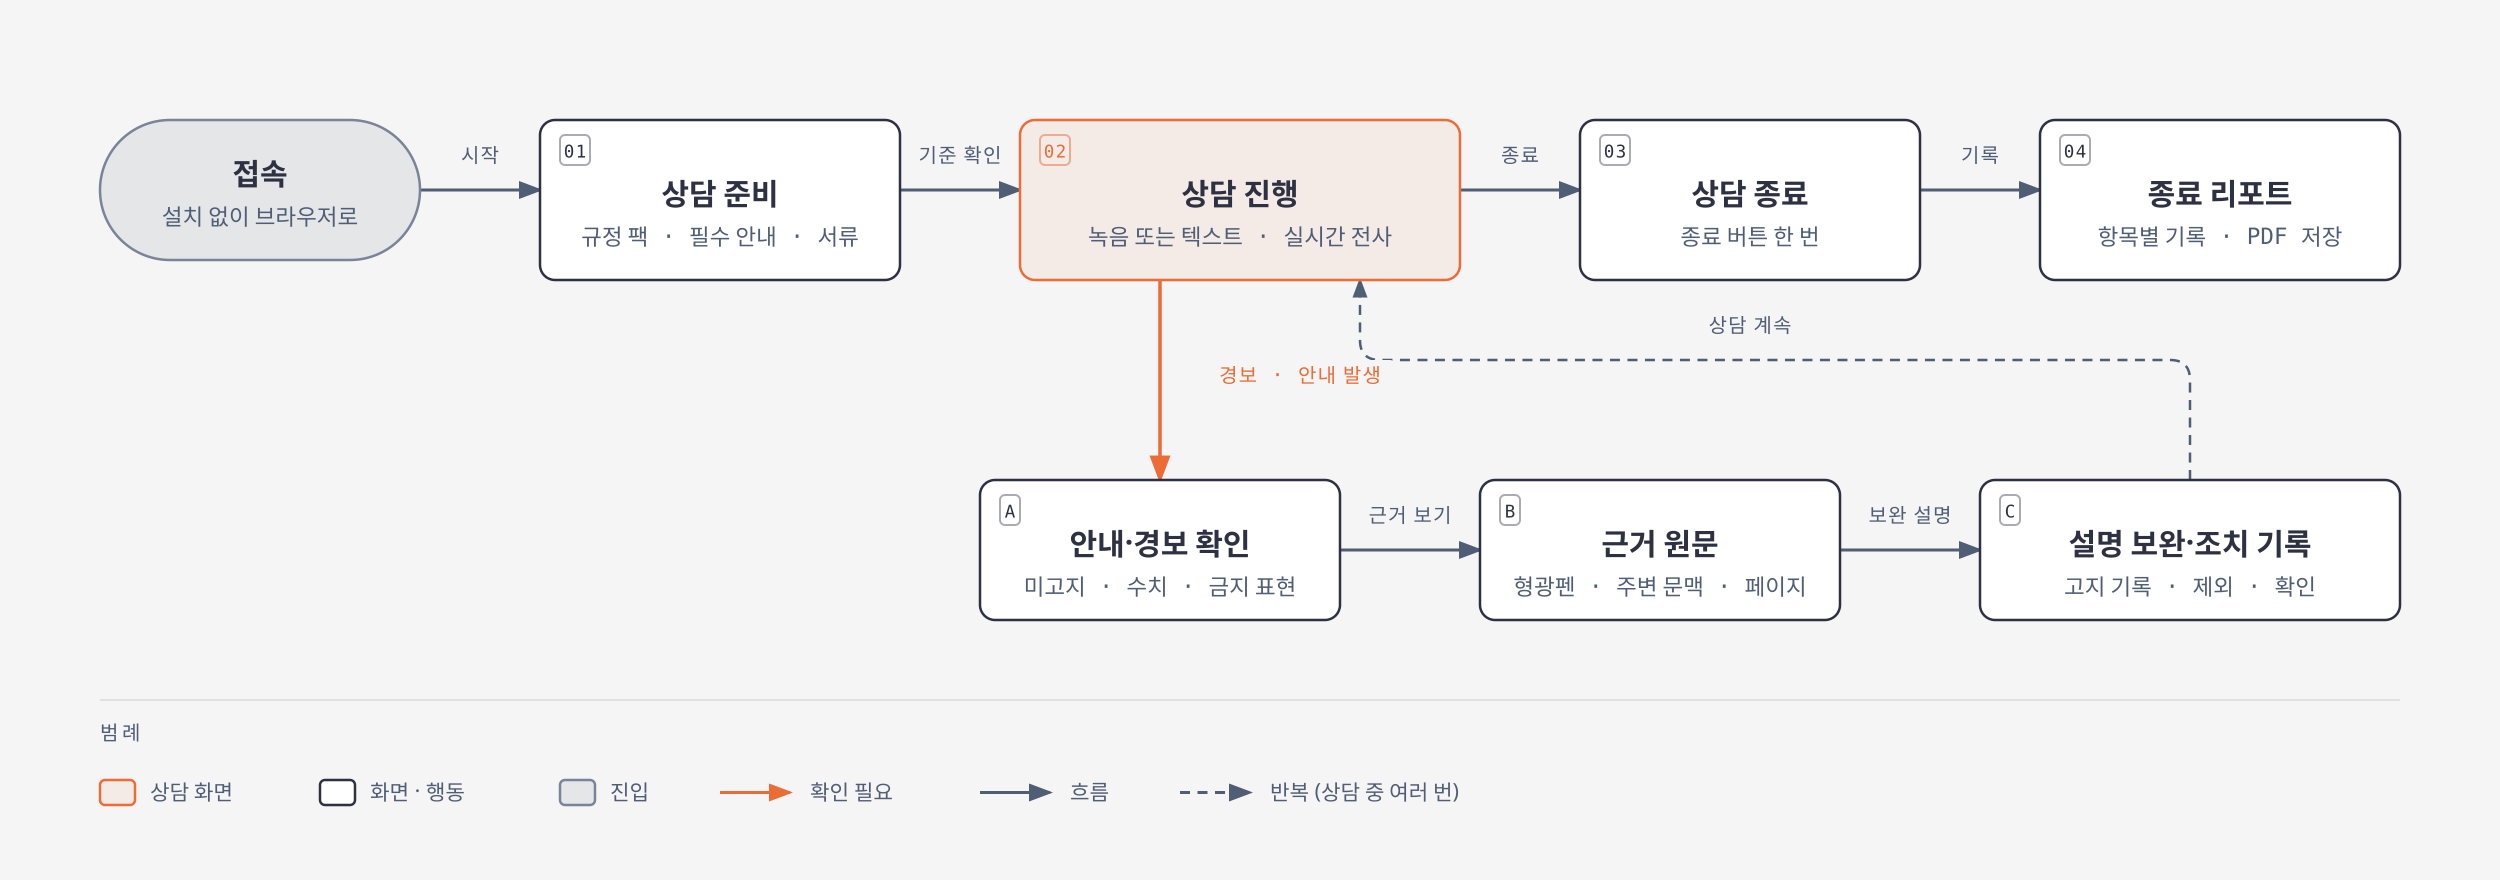
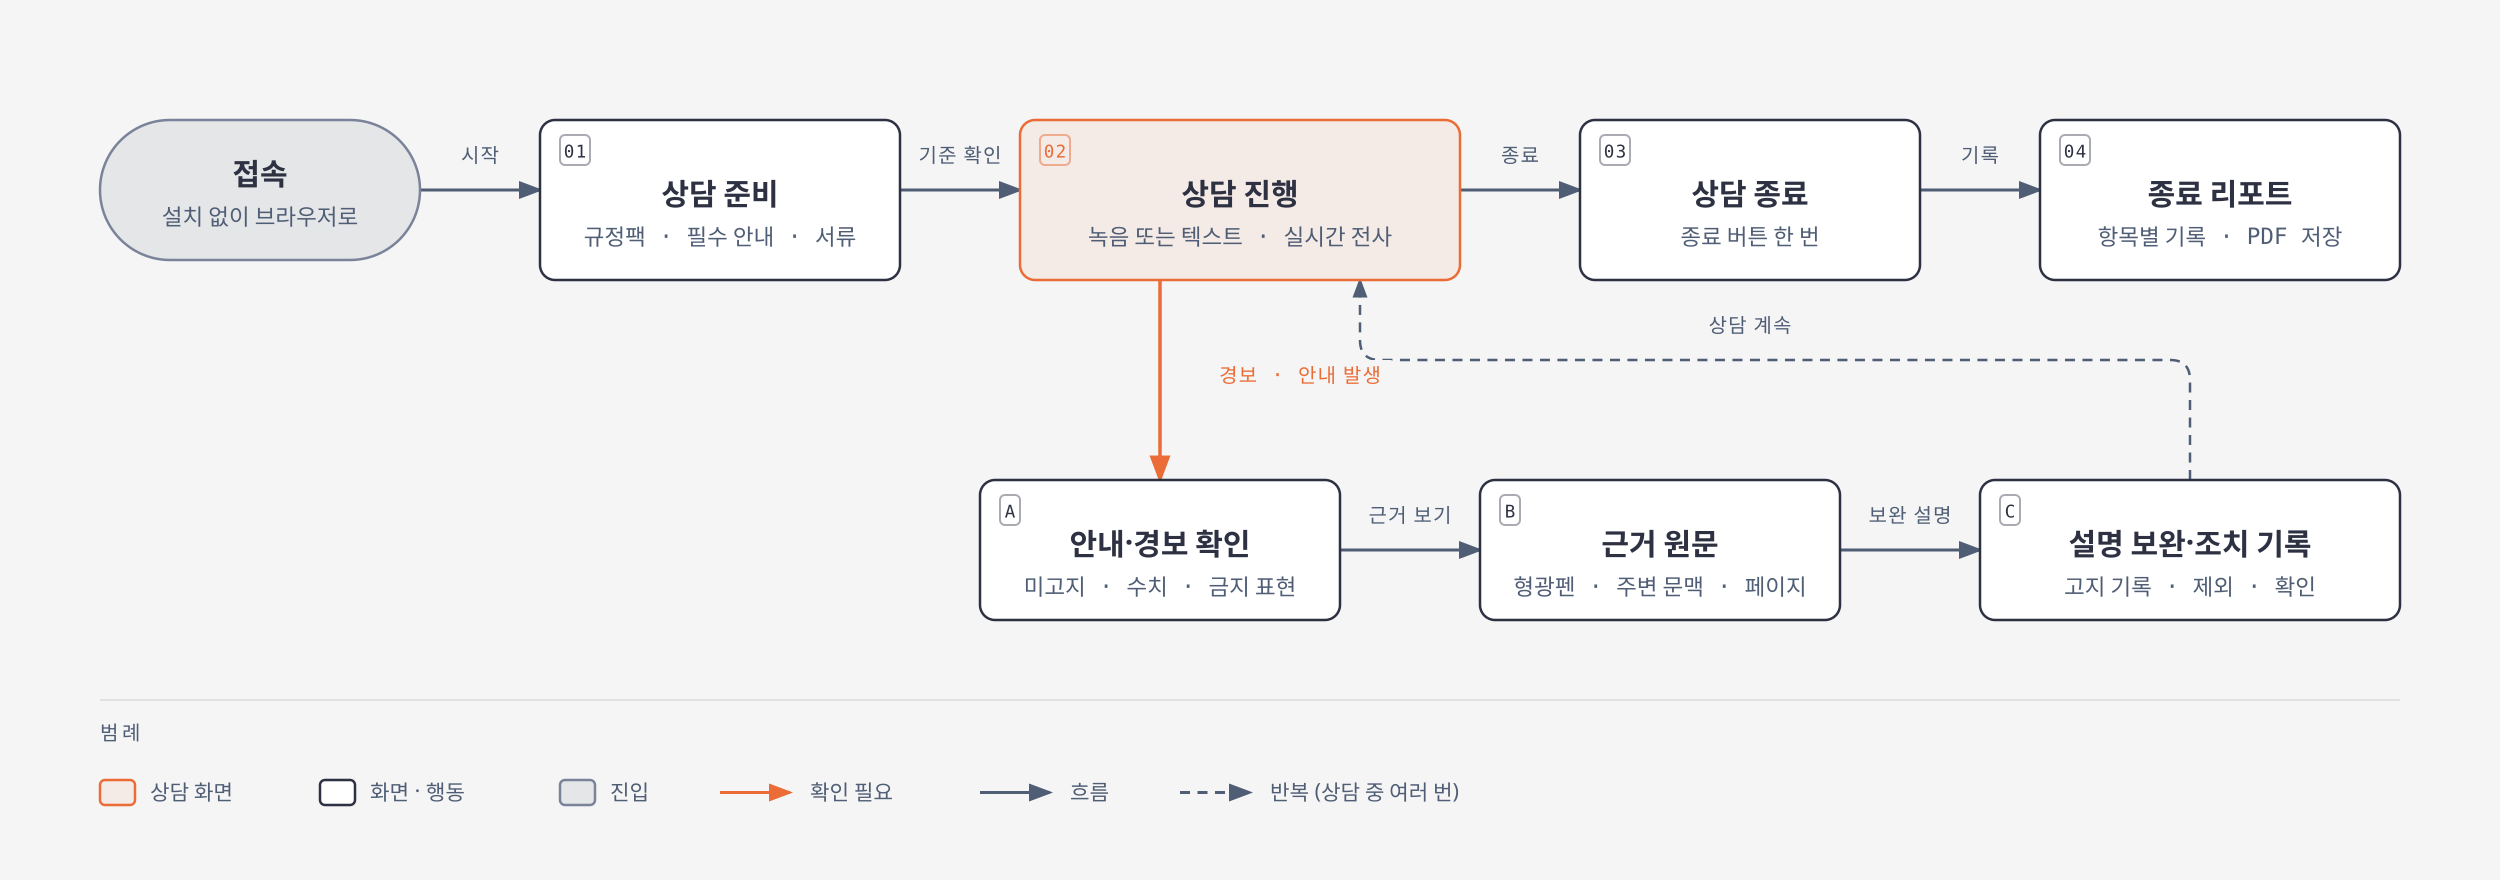
<svg xmlns="http://www.w3.org/2000/svg" viewBox="0 0 1000 352" role="img" aria-labelledby="05-userflow-title 05-userflow-desc">
  <defs>
    <marker id="arrow" markerWidth="8" markerHeight="6" refX="7" refY="3" orient="auto">
      <polygon points="0 0, 8 3, 0 6" fill="#4f5d75" />
    </marker>
    <marker id="arrow-accent" markerWidth="8" markerHeight="6" refX="7" refY="3" orient="auto">
      <polygon points="0 0, 8 3, 0 6" fill="#eb6c36" />
    </marker>
    <marker id="arrow-link" markerWidth="8" markerHeight="6" refX="7" refY="3" orient="auto">
      <polygon points="0 0, 8 3, 0 6" fill="#2e5aa8" />
    </marker>
  </defs>
  <rect width="100%" height="100%" fill="#f5f5f5" />
  <g transform="translate(0,-104)">
    <path d="M 168,180 L 216,180" fill="none" stroke="#4f5d75" stroke-width="1.2" marker-end="url(#arrow)" />
    <path d="M 360,180 L 408,180" fill="none" stroke="#4f5d75" stroke-width="1.2" marker-end="url(#arrow)" />
    <path d="M 584,180 L 632,180" fill="none" stroke="#4f5d75" stroke-width="1.2" marker-end="url(#arrow)" />
    <path d="M 768,180 L 816,180" fill="none" stroke="#4f5d75" stroke-width="1.2" marker-end="url(#arrow)" />
    <path d="M 464,216 L 464,296" fill="none" stroke="#eb6c36" stroke-width="1.4" marker-end="url(#arrow-accent)" />
    <path d="M 536,324 L 592,324" fill="none" stroke="#4f5d75" stroke-width="1.2" marker-end="url(#arrow)" />
    <path d="M 736,324 L 792,324" fill="none" stroke="#4f5d75" stroke-width="1.2" marker-end="url(#arrow)" />
    <path d="M 876,296 V 256 Q 876,248 868,248 H 552 Q 544,248 544,240 V 216" fill="none" stroke="#4f5d75" stroke-width="1" stroke-dasharray="4,3" marker-end="url(#arrow)" />
    <rect x="180" y="160" width="24" height="12" rx="2" fill="#f5f5f5" />
    <text x="192" y="169" fill="#4f5d75" font-size="8" font-family="'Geist Mono', 'Malgun Gothic', ui-monospace, monospace" text-anchor="middle" letter-spacing="0.06em">시작</text>
    <rect x="362" y="160" width="44" height="12" rx="2" fill="#f5f5f5" />
    <text x="384" y="169" fill="#4f5d75" font-size="8" font-family="'Geist Mono', 'Malgun Gothic', ui-monospace, monospace" text-anchor="middle" letter-spacing="0.06em">기준 확인</text>
    <rect x="596" y="160" width="24" height="12" rx="2" fill="#f5f5f5" />
    <text x="608" y="169" fill="#4f5d75" font-size="8" font-family="'Geist Mono', 'Malgun Gothic', ui-monospace, monospace" text-anchor="middle" letter-spacing="0.06em">종료</text>
    <rect x="780" y="160" width="24" height="12" rx="2" fill="#f5f5f5" />
    <text x="792" y="169" fill="#4f5d75" font-size="8" font-family="'Geist Mono', 'Malgun Gothic', ui-monospace, monospace" text-anchor="middle" letter-spacing="0.06em">기록</text>
    <rect x="482" y="248" width="76" height="12" rx="2" fill="#f5f5f5" />
    <text x="520" y="257" fill="#eb6c36" font-size="8" font-family="'Geist Mono', 'Malgun Gothic', ui-monospace, monospace" text-anchor="middle" letter-spacing="0.06em">경보 · 안내 발생</text>
    <rect x="542" y="304" width="44" height="12" rx="2" fill="#f5f5f5" />
    <text x="564" y="313" fill="#4f5d75" font-size="8" font-family="'Geist Mono', 'Malgun Gothic', ui-monospace, monospace" text-anchor="middle" letter-spacing="0.06em">근거 보기</text>
    <rect x="742" y="304" width="44" height="12" rx="2" fill="#f5f5f5" />
    <text x="764" y="313" fill="#4f5d75" font-size="8" font-family="'Geist Mono', 'Malgun Gothic', ui-monospace, monospace" text-anchor="middle" letter-spacing="0.06em">보완 설명</text>
    <rect x="678" y="228" width="44" height="12" rx="2" fill="#f5f5f5" />
    <text x="700" y="237" fill="#4f5d75" font-size="8" font-family="'Geist Mono', 'Malgun Gothic', ui-monospace, monospace" text-anchor="middle" letter-spacing="0.06em">상담 계속</text>
    <rect x="40" y="152" width="128" height="56" rx="28" fill="#f5f5f5" />
    <rect x="40" y="152" width="128" height="56" rx="28" fill="rgba(79,93,117,0.10)" stroke="#7a8399" stroke-width="1" />
    <text x="104" y="178" fill="#2d3142" font-size="12" font-weight="600" font-family="'Geist', 'Malgun Gothic', system-ui, sans-serif" text-anchor="middle">접속</text>
    <text x="104" y="194" fill="#4f5d75" font-size="9" font-family="'Geist Mono', 'Malgun Gothic', ui-monospace, monospace" text-anchor="middle">설치 없이 브라우저로</text>
    <rect x="216" y="152" width="144" height="64" rx="6" fill="#f5f5f5" />
    <rect x="216" y="152" width="144" height="64" rx="6" fill="#ffffff" stroke="#2d3142" stroke-width="1" />
    <rect x="224" y="158" width="12" height="12" rx="2" fill="transparent" stroke="rgba(45,49,66,0.40)" stroke-width="0.8" />
    <text x="230" y="167" fill="#2d3142" font-size="7" font-family="'Geist Mono', 'Malgun Gothic', ui-monospace, monospace" text-anchor="middle" letter-spacing="0.08em">01</text>
    <text x="288" y="186" fill="#2d3142" font-size="12" font-weight="600" font-family="'Geist', 'Malgun Gothic', system-ui, sans-serif" text-anchor="middle">상담 준비</text>
-     <text x="288" y="202" fill="#4f5d75" font-size="9" font-family="'Geist Mono', 'Malgun Gothic', ui-monospace, monospace" text-anchor="middle">규정 팩 · 필수 안내 · 서류</text>
+     <text x="288" y="202" fill="#4f5d75" font-size="9" font-family="'Geist Mono', 'Malgun Gothic', ui-monospace, monospace" text-anchor="middle">규정팩 · 필수 안내 · 서류</text>
    <rect x="408" y="152" width="176" height="64" rx="6" fill="#f5f5f5" />
    <rect x="408" y="152" width="176" height="64" rx="6" fill="rgba(235,108,54,0.08)" stroke="#eb6c36" stroke-width="1" />
    <rect x="416" y="158" width="12" height="12" rx="2" fill="transparent" stroke="rgba(235,108,54,0.50)" stroke-width="0.8" />
    <text x="422" y="167" fill="#eb6c36" font-size="7" font-family="'Geist Mono', 'Malgun Gothic', ui-monospace, monospace" text-anchor="middle" letter-spacing="0.08em">02</text>
    <text x="496" y="186" fill="#2d3142" font-size="12" font-weight="600" font-family="'Geist', 'Malgun Gothic', system-ui, sans-serif" text-anchor="middle">상담 진행</text>
    <text x="496" y="202" fill="#4f5d75" font-size="9" font-family="'Geist Mono', 'Malgun Gothic', ui-monospace, monospace" text-anchor="middle">녹음 또는 텍스트 · 실시간 전사</text>
    <rect x="632" y="152" width="136" height="64" rx="6" fill="#f5f5f5" />
    <rect x="632" y="152" width="136" height="64" rx="6" fill="#ffffff" stroke="#2d3142" stroke-width="1" />
    <rect x="640" y="158" width="12" height="12" rx="2" fill="transparent" stroke="rgba(45,49,66,0.40)" stroke-width="0.8" />
    <text x="646" y="167" fill="#2d3142" font-size="7" font-family="'Geist Mono', 'Malgun Gothic', ui-monospace, monospace" text-anchor="middle" letter-spacing="0.08em">03</text>
    <text x="700" y="186" fill="#2d3142" font-size="12" font-weight="600" font-family="'Geist', 'Malgun Gothic', system-ui, sans-serif" text-anchor="middle">상담 종료</text>
    <text x="700" y="202" fill="#4f5d75" font-size="9" font-family="'Geist Mono', 'Malgun Gothic', ui-monospace, monospace" text-anchor="middle">종료 버튼 한 번</text>
    <rect x="816" y="152" width="144" height="64" rx="6" fill="#f5f5f5" />
    <rect x="816" y="152" width="144" height="64" rx="6" fill="#ffffff" stroke="#2d3142" stroke-width="1" />
    <rect x="824" y="158" width="12" height="12" rx="2" fill="transparent" stroke="rgba(45,49,66,0.40)" stroke-width="0.8" />
    <text x="830" y="167" fill="#2d3142" font-size="7" font-family="'Geist Mono', 'Malgun Gothic', ui-monospace, monospace" text-anchor="middle" letter-spacing="0.08em">04</text>
    <text x="888" y="186" fill="#2d3142" font-size="12" font-weight="600" font-family="'Geist', 'Malgun Gothic', system-ui, sans-serif" text-anchor="middle">종료 리포트</text>
    <text x="888" y="202" fill="#4f5d75" font-size="9" font-family="'Geist Mono', 'Malgun Gothic', ui-monospace, monospace" text-anchor="middle">항목별 기록 · PDF 저장</text>
    <rect x="392" y="296" width="144" height="56" rx="6" fill="#f5f5f5" />
    <rect x="392" y="296" width="144" height="56" rx="6" fill="#ffffff" stroke="#2d3142" stroke-width="1" />
    <rect x="400" y="302" width="8" height="12" rx="2" fill="transparent" stroke="rgba(45,49,66,0.40)" stroke-width="0.8" />
    <text x="404" y="311" fill="#2d3142" font-size="7" font-family="'Geist Mono', 'Malgun Gothic', ui-monospace, monospace" text-anchor="middle" letter-spacing="0.08em">A</text>
    <text x="464" y="326" fill="#2d3142" font-size="12" font-weight="600" font-family="'Geist', 'Malgun Gothic', system-ui, sans-serif" text-anchor="middle">안내·경보 확인</text>
    <text x="464" y="342" fill="#4f5d75" font-size="9" font-family="'Geist Mono', 'Malgun Gothic', ui-monospace, monospace" text-anchor="middle">미고지 · 수치 · 금지 표현</text>
    <rect x="592" y="296" width="144" height="56" rx="6" fill="#f5f5f5" />
    <rect x="592" y="296" width="144" height="56" rx="6" fill="#ffffff" stroke="#2d3142" stroke-width="1" />
    <rect x="600" y="302" width="8" height="12" rx="2" fill="transparent" stroke="rgba(45,49,66,0.40)" stroke-width="0.8" />
    <text x="604" y="311" fill="#2d3142" font-size="7" font-family="'Geist Mono', 'Malgun Gothic', ui-monospace, monospace" text-anchor="middle" letter-spacing="0.08em">B</text>
    <text x="664" y="326" fill="#2d3142" font-size="12" font-weight="600" font-family="'Geist', 'Malgun Gothic', system-ui, sans-serif" text-anchor="middle">근거 원문</text>
    <text x="664" y="342" fill="#4f5d75" font-size="9" font-family="'Geist Mono', 'Malgun Gothic', ui-monospace, monospace" text-anchor="middle">형광펜 · 주변 문맥 · 페이지</text>
    <rect x="792" y="296" width="168" height="56" rx="6" fill="#f5f5f5" />
    <rect x="792" y="296" width="168" height="56" rx="6" fill="#ffffff" stroke="#2d3142" stroke-width="1" />
    <rect x="800" y="302" width="8" height="12" rx="2" fill="transparent" stroke="rgba(45,49,66,0.40)" stroke-width="0.8" />
    <text x="804" y="311" fill="#2d3142" font-size="7" font-family="'Geist Mono', 'Malgun Gothic', ui-monospace, monospace" text-anchor="middle" letter-spacing="0.08em">C</text>
    <text x="876" y="326" fill="#2d3142" font-size="12" font-weight="600" font-family="'Geist', 'Malgun Gothic', system-ui, sans-serif" text-anchor="middle">설명 보완·조치 기록</text>
    <text x="876" y="342" fill="#4f5d75" font-size="9" font-family="'Geist Mono', 'Malgun Gothic', ui-monospace, monospace" text-anchor="middle">고지 기록 · 제외 · 확인</text>
  </g>
  <line x1="40" y1="280" x2="960" y2="280" stroke="rgba(45,49,66,0.10)" stroke-width="0.8" />
  <text x="40" y="296" fill="#4f5d75" font-size="8" font-family="'Geist Mono', 'Malgun Gothic', ui-monospace, monospace" letter-spacing="0.18em">범례</text>
  <rect x="40" y="312" width="14" height="10" rx="2" fill="rgba(235,108,54,0.08)" stroke="#eb6c36" stroke-width="1" />
  <text x="60" y="320" fill="#4f5d75" font-size="8.5" font-family="'Geist', 'Malgun Gothic', system-ui, sans-serif">상담 화면</text>
  <rect x="128" y="312" width="14" height="10" rx="2" fill="#ffffff" stroke="#2d3142" stroke-width="1" />
  <text x="148" y="320" fill="#4f5d75" font-size="8.5" font-family="'Geist', 'Malgun Gothic', system-ui, sans-serif">화면 · 행동</text>
  <rect x="224" y="312" width="14" height="10" rx="2" fill="rgba(79,93,117,0.10)" stroke="#7a8399" stroke-width="1" />
  <text x="244" y="320" fill="#4f5d75" font-size="8.5" font-family="'Geist', 'Malgun Gothic', system-ui, sans-serif">진입</text>
  <line x1="288" y1="317" x2="316" y2="317" stroke="#eb6c36" stroke-width="1.2" marker-end="url(#arrow-accent)" />
  <text x="324" y="320" fill="#4f5d75" font-size="8.5" font-family="'Geist', 'Malgun Gothic', system-ui, sans-serif">확인 필요</text>
  <line x1="392" y1="317" x2="420" y2="317" stroke="#4f5d75" stroke-width="1.2" marker-end="url(#arrow)" />
  <text x="428" y="320" fill="#4f5d75" font-size="8.5" font-family="'Geist', 'Malgun Gothic', system-ui, sans-serif">흐름</text>
  <line x1="472" y1="317" x2="500" y2="317" stroke="#4f5d75" stroke-width="1.2" stroke-dasharray="4,3" marker-end="url(#arrow)" />
  <text x="508" y="320" fill="#4f5d75" font-size="8.5" font-family="'Geist', 'Malgun Gothic', system-ui, sans-serif">반복 (상담 중 여러 번)</text>
</svg>
